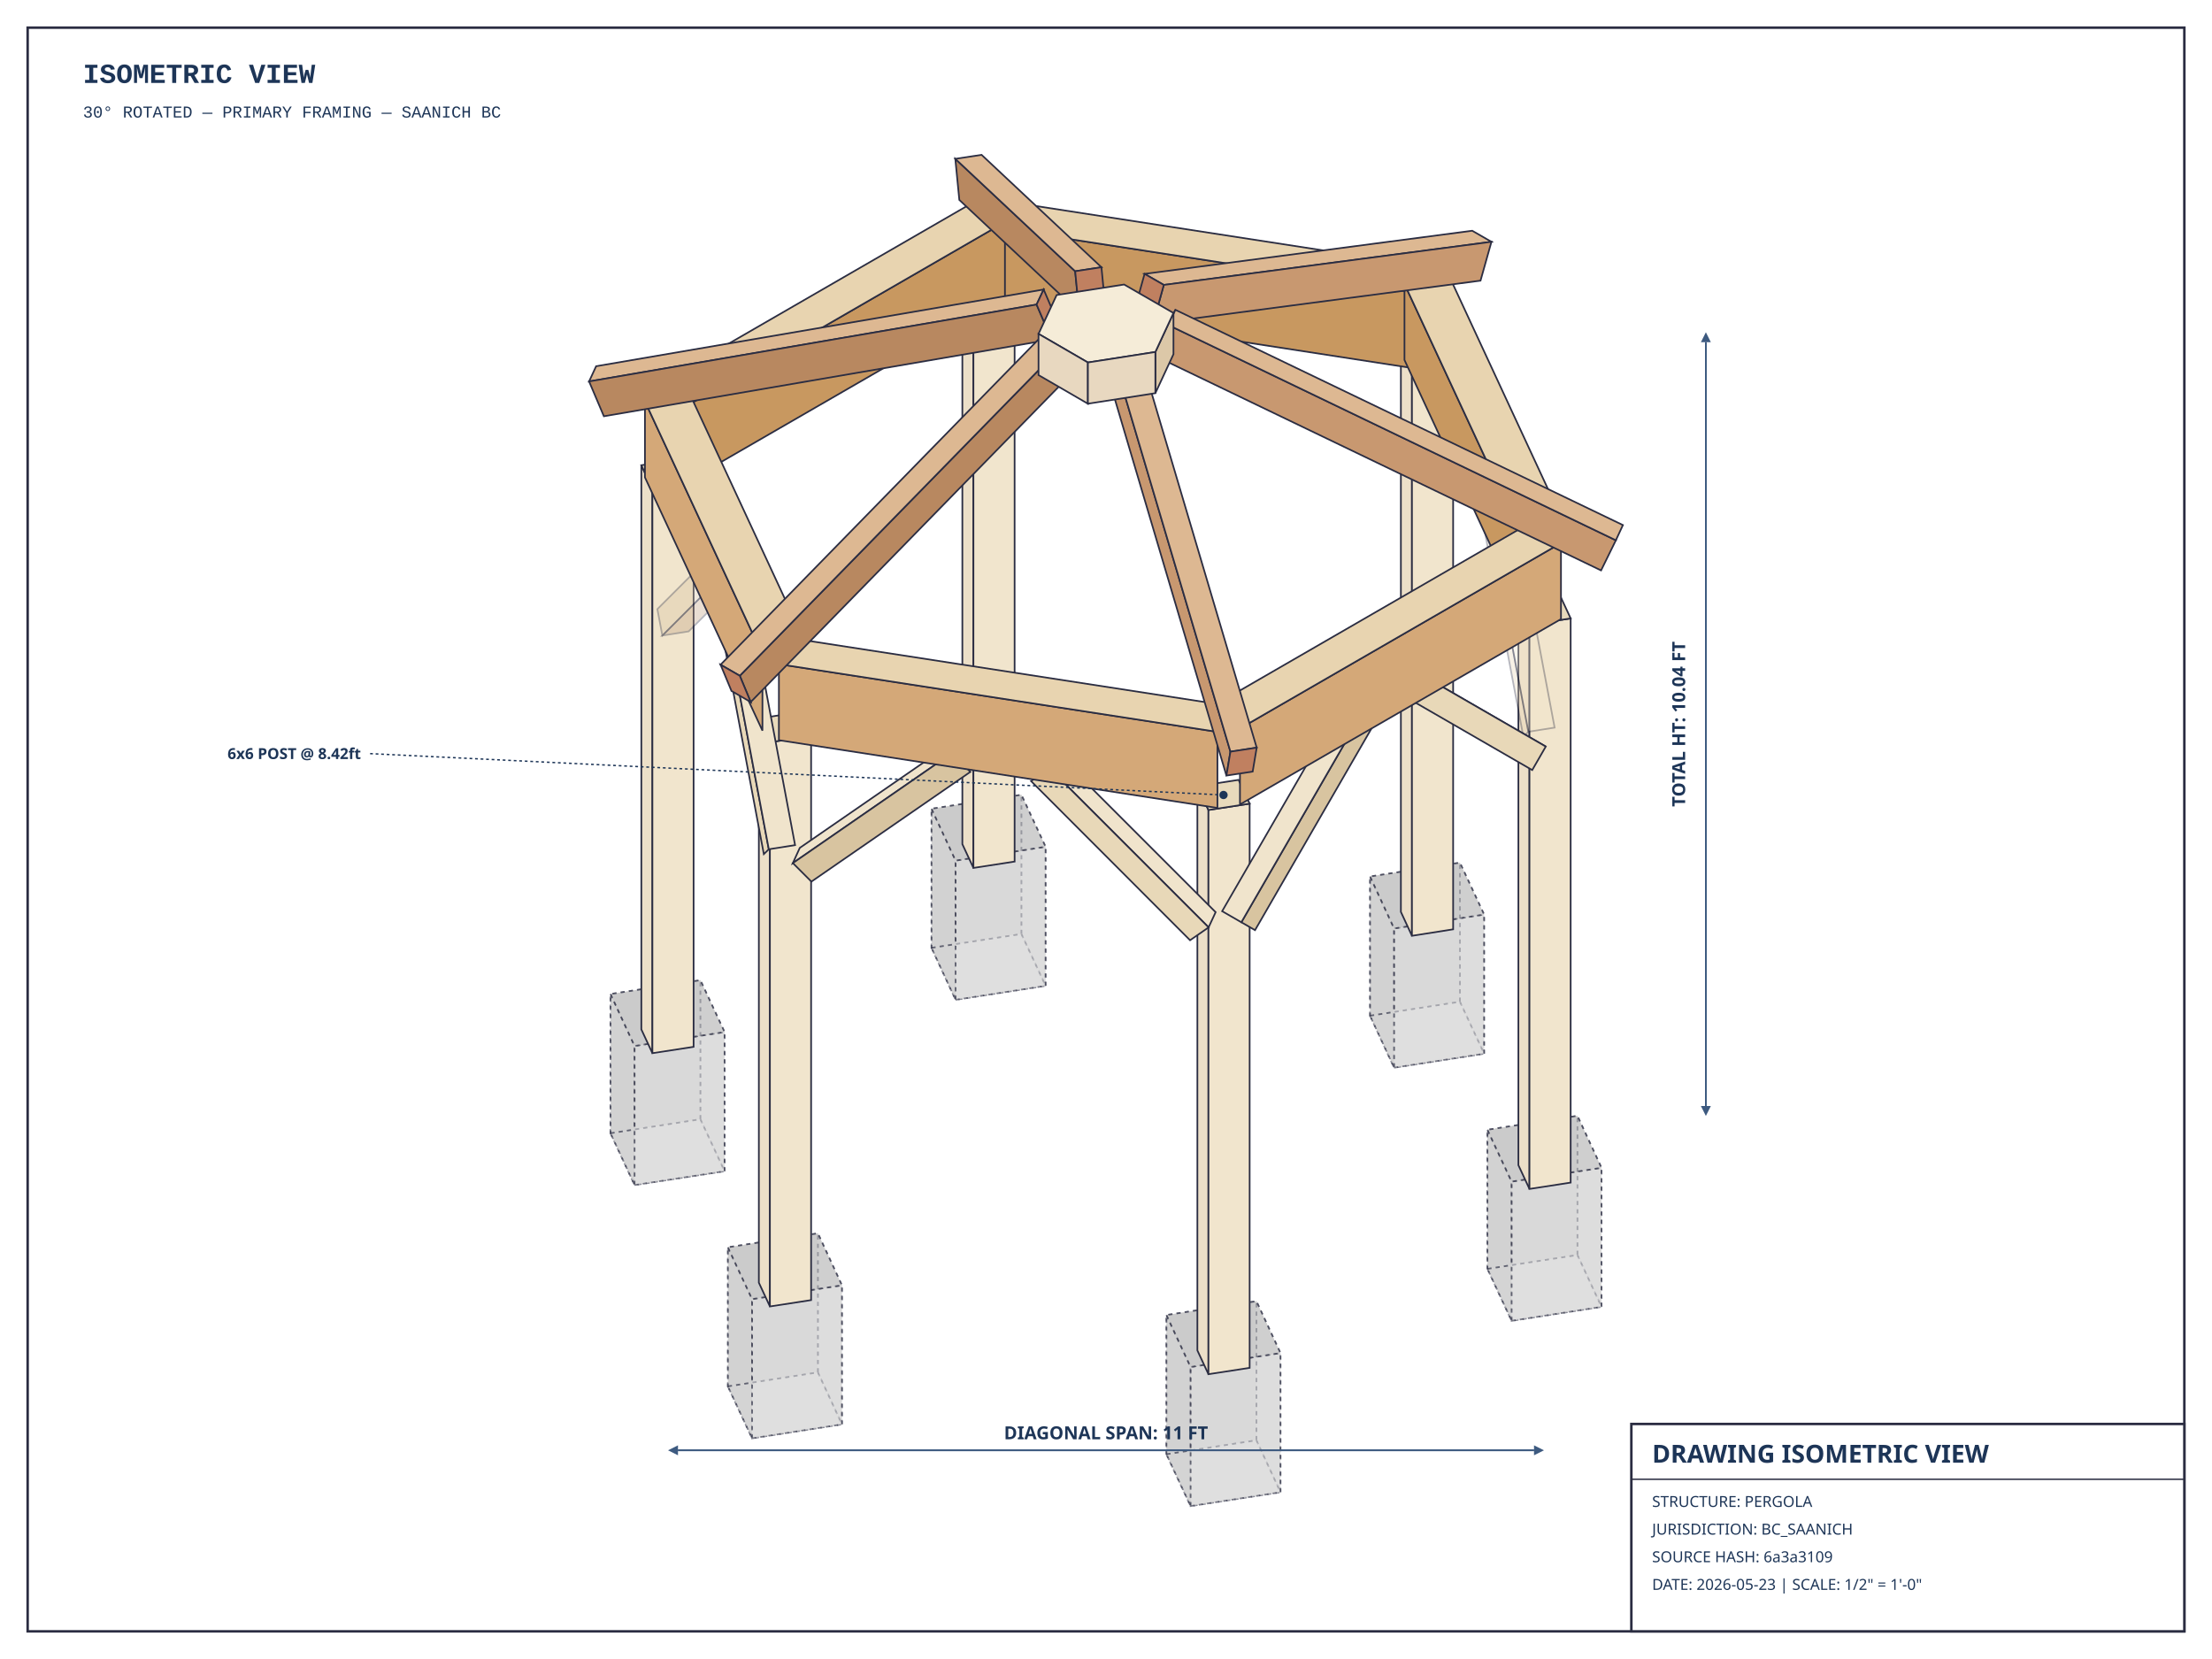
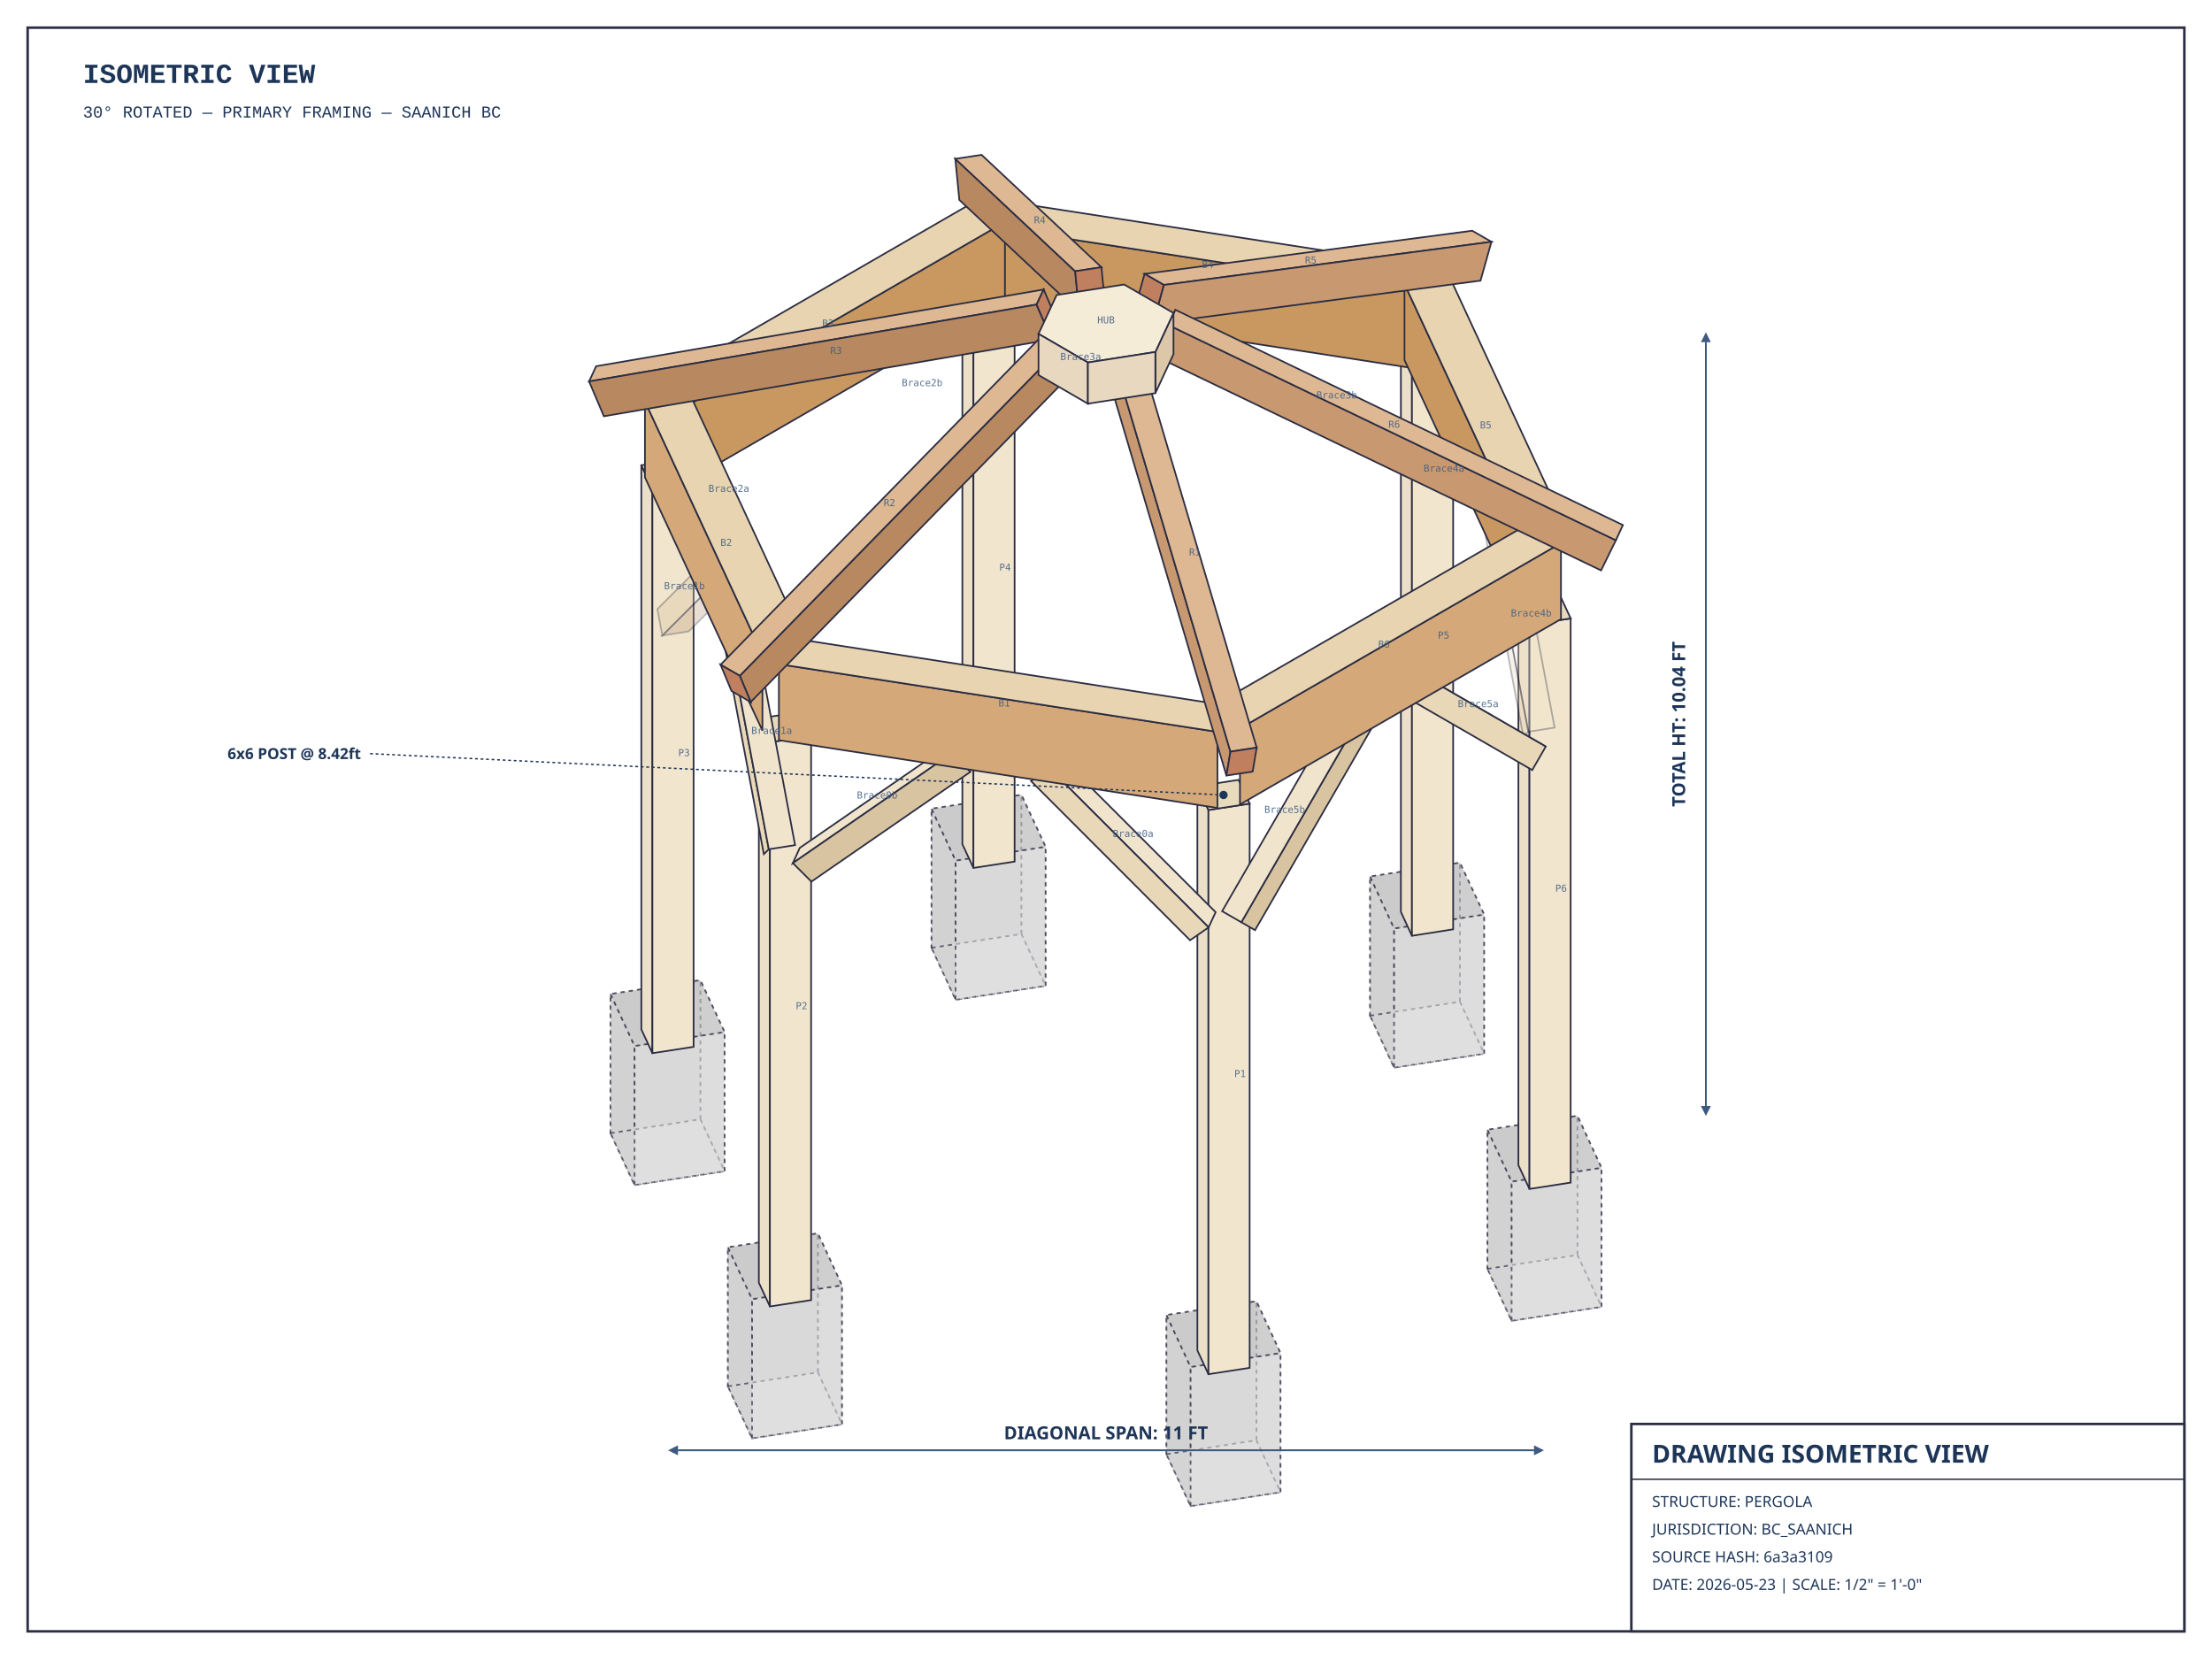
<svg xmlns="http://www.w3.org/2000/svg" viewBox="0 0 1600 1200" width="1600" height="1200">
  <defs>
    <marker id="arrowhead" viewBox="0 0 10 10" refX="0" refY="5" markerWidth="6" markerHeight="6" orient="auto-start-reverse">
      <path d="M 0 0 L 10 5 L 0 10 z" fill="#3d5a80" />
    </marker>
  </defs>
  <rect width="100%" height="100%" fill="#ffffff" />
  <rect x="20" y="20" width="1560" height="1160" fill="none" stroke="#2b2d42" stroke-width="1.8" />
  <polygon points="738.8,675.6 738.8,574.9 756.3,612.5 756.3,713.1" fill="#c0c0c0" stroke="#2b2d42" stroke-width="1.2" stroke-dasharray="3,3" data-role="footing" data-id="FT4" opacity="0.6" />
  <polygon points="673.8,685.6 673.8,585.0 738.8,574.9 738.8,675.6" fill="#b0b0b0" stroke="#2b2d42" stroke-width="1.2" stroke-dasharray="3,3" opacity="0.6" />
  <polygon points="673.8,685.6 691.2,723.2 691.2,622.5 673.8,585.0" fill="#d3d3d3" stroke="#2b2d42" stroke-width="1.2" stroke-dasharray="3,3" opacity="0.6" />
  <polygon points="673.8,685.6 738.8,675.6 756.3,713.1 691.2,723.2" fill="#c8c8c8" stroke="#2b2d42" stroke-width="1.2" stroke-dasharray="3,3" opacity="0.6" />
  <polygon points="691.2,723.2 756.3,713.1 756.3,612.5 691.2,622.5" fill="#e0e0e0" stroke="#2b2d42" stroke-width="1.2" stroke-dasharray="3,3" opacity="0.6" />
  <polygon points="1056.0,724.6 1056.0,624.0 1073.5,661.5 1073.5,762.2" fill="#c0c0c0" stroke="#2b2d42" stroke-width="1.2" stroke-dasharray="3,3" data-role="footing" data-id="FT5" opacity="0.6" />
  <polygon points="991.0,734.7 991.0,634.0 1056.0,624.0 1056.0,724.6" fill="#b0b0b0" stroke="#2b2d42" stroke-width="1.2" stroke-dasharray="3,3" opacity="0.6" />
  <polygon points="991.0,734.7 1008.4,772.3 1008.4,671.6 991.0,634.0" fill="#d3d3d3" stroke="#2b2d42" stroke-width="1.2" stroke-dasharray="3,3" opacity="0.6" />
  <polygon points="991.0,734.7 1056.0,724.6 1073.5,762.2 1008.4,772.3" fill="#c8c8c8" stroke="#2b2d42" stroke-width="1.2" stroke-dasharray="3,3" opacity="0.6" />
  <polygon points="673.8,585.0 691.2,622.5 756.3,612.5 738.8,574.9" fill="#c8c8c8" stroke="#2b2d42" stroke-width="1.2" stroke-dasharray="3,3" opacity="0.6" />
  <polygon points="1008.4,772.3 1073.5,762.2 1073.5,661.5 1008.4,671.6" fill="#e0e0e0" stroke="#2b2d42" stroke-width="1.2" stroke-dasharray="3,3" opacity="0.6" />
  <polygon points="991.0,634.0 1008.4,671.6 1073.5,661.5 1056.0,624.0" fill="#c8c8c8" stroke="#2b2d42" stroke-width="1.2" stroke-dasharray="3,3" opacity="0.6" />
  <polygon points="506.6,809.6 506.6,709.0 524.1,746.5 524.1,847.2" fill="#c0c0c0" stroke="#2b2d42" stroke-width="1.2" stroke-dasharray="3,3" data-role="footing" data-id="FT3" opacity="0.6" />
  <polygon points="441.6,819.7 441.6,719.0 506.6,709.0 506.6,809.6" fill="#b0b0b0" stroke="#2b2d42" stroke-width="1.2" stroke-dasharray="3,3" opacity="0.6" />
  <polygon points="441.6,819.7 459.0,857.2 459.0,756.6 441.6,719.0" fill="#d3d3d3" stroke="#2b2d42" stroke-width="1.2" stroke-dasharray="3,3" opacity="0.6" />
  <polygon points="441.6,819.7 506.6,809.6 524.1,847.2 459.0,857.2" fill="#c8c8c8" stroke="#2b2d42" stroke-width="1.2" stroke-dasharray="3,3" opacity="0.6" />
  <polygon points="459.0,857.2 524.1,847.2 524.1,746.5 459.0,756.6" fill="#e0e0e0" stroke="#2b2d42" stroke-width="1.2" stroke-dasharray="3,3" opacity="0.6" />
  <polygon points="441.6,719.0 459.0,756.6 524.1,746.5 506.6,709.0" fill="#c8c8c8" stroke="#2b2d42" stroke-width="1.2" stroke-dasharray="3,3" opacity="0.6" />
  <polygon points="1141.0,907.8 1141.0,807.1 1158.4,844.7 1158.4,945.3" fill="#c0c0c0" stroke="#2b2d42" stroke-width="1.2" stroke-dasharray="3,3" data-role="footing" data-id="FT6" opacity="0.6" />
  <polygon points="1075.9,917.8 1075.9,817.2 1141.0,807.1 1141.0,907.8" fill="#b0b0b0" stroke="#2b2d42" stroke-width="1.2" stroke-dasharray="3,3" opacity="0.6" />
  <polygon points="1075.9,917.8 1093.4,955.4 1093.4,854.7 1075.9,817.2" fill="#d3d3d3" stroke="#2b2d42" stroke-width="1.2" stroke-dasharray="3,3" opacity="0.6" />
  <polygon points="1075.9,917.8 1141.0,907.8 1158.4,945.3 1093.4,955.4" fill="#c8c8c8" stroke="#2b2d42" stroke-width="1.2" stroke-dasharray="3,3" opacity="0.6" />
  <polygon points="1093.4,955.4 1158.4,945.3 1158.4,844.7 1093.4,854.7" fill="#e0e0e0" stroke="#2b2d42" stroke-width="1.2" stroke-dasharray="3,3" opacity="0.6" />
  <polygon points="1075.9,817.2 1093.4,854.7 1158.4,844.7 1141.0,807.1" fill="#c8c8c8" stroke="#2b2d42" stroke-width="1.2" stroke-dasharray="3,3" opacity="0.6" />
  <polygon points="591.6,992.7 591.6,892.1 609.0,929.7 609.0,1030.3" fill="#c0c0c0" stroke="#2b2d42" stroke-width="1.2" stroke-dasharray="3,3" data-role="footing" data-id="FT2" opacity="0.6" />
  <polygon points="526.5,1002.8 526.5,902.2 591.6,892.1 591.6,992.7" fill="#b0b0b0" stroke="#2b2d42" stroke-width="1.2" stroke-dasharray="3,3" opacity="0.6" />
  <polygon points="526.5,1002.8 544.0,1040.4 544.0,939.7 526.5,902.2" fill="#d3d3d3" stroke="#2b2d42" stroke-width="1.2" stroke-dasharray="3,3" opacity="0.6" />
  <polygon points="526.5,1002.8 591.6,992.7 609.0,1030.3 544.0,1040.4" fill="#c8c8c8" stroke="#2b2d42" stroke-width="1.2" stroke-dasharray="3,3" opacity="0.6" />
  <polygon points="544.0,1040.4 609.0,1030.3 609.0,929.7 544.0,939.7" fill="#e0e0e0" stroke="#2b2d42" stroke-width="1.2" stroke-dasharray="3,3" opacity="0.6" />
  <polygon points="908.8,1041.8 908.8,941.2 926.2,978.7 926.2,1079.4" fill="#c0c0c0" stroke="#2b2d42" stroke-width="1.2" stroke-dasharray="3,3" data-role="footing" data-id="FT1" opacity="0.6" />
  <polygon points="843.7,1051.9 843.7,951.2 908.8,941.2 908.8,1041.8" fill="#b0b0b0" stroke="#2b2d42" stroke-width="1.2" stroke-dasharray="3,3" opacity="0.6" />
  <polygon points="843.7,1051.9 861.2,1089.4 861.2,988.8 843.7,951.2" fill="#d3d3d3" stroke="#2b2d42" stroke-width="1.2" stroke-dasharray="3,3" opacity="0.6" />
  <polygon points="843.7,1051.9 908.8,1041.8 926.2,1079.4 861.2,1089.4" fill="#c8c8c8" stroke="#2b2d42" stroke-width="1.2" stroke-dasharray="3,3" opacity="0.6" />
  <polygon points="526.5,902.2 544.0,939.7 609.0,929.7 591.6,892.1" fill="#c8c8c8" stroke="#2b2d42" stroke-width="1.2" stroke-dasharray="3,3" opacity="0.6" />
  <polygon points="861.2,1089.4 926.2,1079.4 926.2,978.7 861.2,988.8" fill="#e0e0e0" stroke="#2b2d42" stroke-width="1.2" stroke-dasharray="3,3" opacity="0.6" />
  <polygon points="843.7,951.2 861.2,988.8 926.2,978.7 908.8,941.2" fill="#c8c8c8" stroke="#2b2d42" stroke-width="1.2" stroke-dasharray="3,3" opacity="0.6" />
  <polygon points="696.1,610.6 704.1,627.8 704.1,219.7 696.1,202.5" fill="#ecdfc8" stroke="#2b2d42" stroke-width="1.2" data-role="post" data-id="P4" />
  <polygon points="704.1,627.8 733.9,623.2 733.9,215.1 704.1,219.7" fill="#f1e5cd" stroke="#2b2d42" stroke-width="1.2" />
  <polygon points="1013.3,659.6 1021.3,676.9 1021.3,268.8 1013.3,251.5" fill="#ecdfc8" stroke="#2b2d42" stroke-width="1.2" data-role="post" data-id="P5" />
  <polygon points="1021.3,676.9 1051.1,672.2 1051.1,264.1 1021.3,268.8" fill="#f1e5cd" stroke="#2b2d42" stroke-width="1.2" />
  <polygon points="696.1,202.5 704.1,219.7 733.9,215.1 725.9,197.9" fill="#e8dabc" stroke="#2b2d42" stroke-width="1.2" />
  <polygon points="463.9,744.6 471.9,761.8 471.9,353.7 463.9,336.5" fill="#ecdfc8" stroke="#2b2d42" stroke-width="1.2" data-role="post" data-id="P3" />
  <polygon points="471.9,761.8 501.7,757.2 501.7,349.1 471.9,353.7" fill="#f1e5cd" stroke="#2b2d42" stroke-width="1.2" />
  <polygon points="1013.3,251.5 1021.3,268.8 1051.1,264.1 1043.1,246.9" fill="#e8dabc" stroke="#2b2d42" stroke-width="1.2" />
  <polygon points="1098.3,842.8 1106.3,860.0 1106.3,451.9 1098.3,434.7" fill="#ecdfc8" stroke="#2b2d42" stroke-width="1.2" data-role="post" data-id="P6" />
  <polygon points="463.9,336.5 471.9,353.7 501.7,349.1 493.7,331.9" fill="#e8dabc" stroke="#2b2d42" stroke-width="1.2" />
  <polygon points="1106.3,860.0 1136.1,855.4 1136.1,447.3 1106.3,451.9" fill="#f1e5cd" stroke="#2b2d42" stroke-width="1.2" />
  <polygon points="548.9,927.8 556.9,945.0 556.9,536.9 548.9,519.7" fill="#ecdfc8" stroke="#2b2d42" stroke-width="1.2" data-role="post" data-id="P2" />
  <polygon points="556.9,945.0 586.7,940.4 586.7,532.3 556.9,536.9" fill="#f1e5cd" stroke="#2b2d42" stroke-width="1.2" />
  <polygon points="1098.3,434.7 1106.3,451.9 1136.1,447.3 1128.1,430.1" fill="#e8dabc" stroke="#2b2d42" stroke-width="1.2" />
  <polygon points="498.1,456.7 528.9,425.9 509.9,428.9 479.1,459.7" fill="#c0a080" stroke="#2b2d42" stroke-width="1.2" data-role="brace" data-id="Brace1b" opacity="0.35" />
  <polygon points="479.1,459.7 509.9,428.9 506.3,409.8 475.5,440.6" fill="#d8c4a0" stroke="#2b2d42" stroke-width="1.2" opacity="0.35" />
  <polygon points="1101.9,532.9 1105.5,529.3 1074.7,365.6 1071.1,369.2" fill="#e8d8b8" stroke="#2b2d42" stroke-width="1.2" data-role="brace" data-id="Brace4b" opacity="0.35" />
  <polygon points="866.1,976.8 874.1,994.0 874.1,585.9 866.1,568.7" fill="#ecdfc8" stroke="#2b2d42" stroke-width="1.2" data-role="post" data-id="P1" />
  <polygon points="1105.5,529.3 1124.5,526.3 1093.7,362.7 1074.7,365.6" fill="#f0e4cc" stroke="#2b2d42" stroke-width="1.2" opacity="0.35" />
  <polygon points="874.1,994.0 903.9,989.4 903.9,581.3 874.1,585.9" fill="#f1e5cd" stroke="#2b2d42" stroke-width="1.2" />
  <polygon points="710.6,218.2 1027.8,267.2 1027.8,212.2 710.6,163.2" fill="#c89860" stroke="#2b2d42" stroke-width="1.2" data-role="beam" data-id="B4" />
  <polygon points="719.4,144.4 710.6,163.2 1027.8,212.2 1036.6,193.4" fill="#e8d4b0" stroke="#2b2d42" stroke-width="1.2" />
  <polygon points="548.9,519.7 556.9,536.9 586.7,532.3 578.7,515.0" fill="#e8dabc" stroke="#2b2d42" stroke-width="1.2" />
  <polygon points="494.7,349.7 726.9,215.6 726.9,160.6 494.7,294.7" fill="#c89860" stroke="#2b2d42" stroke-width="1.2" data-role="beam" data-id="B3" />
  <polygon points="470.9,281.0 494.7,294.7 726.9,160.6 703.1,146.9" fill="#e8d4b0" stroke="#2b2d42" stroke-width="1.2" />
  <polygon points="1118.1,540.0 1104.2,532.0 1020.0,483.4 1033.9,491.4" fill="#f0e4cc" stroke="#2b2d42" stroke-width="1.2" data-role="brace" data-id="Brace5a" />
  <polygon points="1108.3,557.0 1118.1,540.0 1033.9,491.4 1024.1,508.4" fill="#e8d8b8" stroke="#2b2d42" stroke-width="1.2" />
  <polygon points="552.5,617.8 556.1,614.3 525.3,450.6 521.7,454.2" fill="#e8d8b8" stroke="#2b2d42" stroke-width="1.2" data-role="brace" data-id="Brace1a" />
  <polygon points="556.1,614.3 575.1,611.3 544.3,447.7 525.3,450.6" fill="#f0e4cc" stroke="#2b2d42" stroke-width="1.2" />
  <polygon points="866.1,568.7 874.1,585.9 903.9,581.3 895.9,564.1" fill="#e8dabc" stroke="#2b2d42" stroke-width="1.2" />
  <polygon points="1015.9,260.4 1100.9,443.5 1100.9,388.5 1015.9,205.4" fill="#c89860" stroke="#2b2d42" stroke-width="1.2" data-role="beam" data-id="B5" />
  <polygon points="578.5,613.3 573.5,624.3 688.5,544.8 693.6,533.9" fill="#f0e4cc" stroke="#2b2d42" stroke-width="1.2" data-role="brace" data-id="Brace0b" />
  <polygon points="586.9,637.7 701.9,558.3 688.5,544.8 573.5,624.3" fill="#d8c4a0" stroke="#2b2d42" stroke-width="1.2" />
  <polygon points="1048.5,200.3 1015.9,205.4 1100.9,388.5 1133.5,383.5" fill="#e8d4b0" stroke="#2b2d42" stroke-width="1.2" />
  <polygon points="907.8,672.8 992.0,527.0 982.1,521.3 897.9,667.1" fill="#d8c4a0" stroke="#2b2d42" stroke-width="1.2" data-role="brace" data-id="Brace5b" />
  <polygon points="884.0,659.1 897.9,667.1 982.1,521.3 968.3,513.3" fill="#f0e4cc" stroke="#2b2d42" stroke-width="1.2" />
  <polygon points="874.2,670.8 879.3,659.8 764.3,544.8 759.2,555.8" fill="#f0e4cc" stroke="#2b2d42" stroke-width="1.2" data-role="brace" data-id="Brace0a" />
  <polygon points="860.8,680.1 874.2,670.8 759.2,555.8 745.8,565.0" fill="#e8d8b8" stroke="#2b2d42" stroke-width="1.2" />
  <polygon points="551.5,528.5 551.5,473.5 466.5,290.3 466.5,345.3" fill="#d4a878" stroke="#2b2d42" stroke-width="1.2" data-role="beam" data-id="B2" />
  <polygon points="551.5,473.5 584.1,468.4 499.1,285.3 466.5,290.3" fill="#e8d4b0" stroke="#2b2d42" stroke-width="1.2" />
  <polygon points="1129.1,447.8 1129.1,392.8 896.9,526.9 896.9,581.9" fill="#d4a878" stroke="#2b2d42" stroke-width="1.2" data-role="beam" data-id="B6" />
  <polygon points="1129.1,392.8 1105.3,379.1 873.1,513.2 896.9,526.9" fill="#e8d4b0" stroke="#2b2d42" stroke-width="1.2" />
  <polygon points="880.6,584.4 880.6,529.4 563.4,480.4 563.4,535.4" fill="#d4a878" stroke="#2b2d42" stroke-width="1.2" data-role="beam" data-id="B1" />
  <polygon points="880.6,529.4 889.4,510.6 572.2,461.6 563.4,480.4" fill="#e8d4b0" stroke="#2b2d42" stroke-width="1.2" />
  <polygon points="693.9,144.6 780.6,225.9 777.7,196.2 691.0,114.9" fill="#b88860" stroke="#2b2d42" stroke-width="1.2" data-role="rafter" data-id="R4" />
  <polygon points="710.0,112.0 691.0,114.9 777.7,196.2 796.7,193.3" fill="#ddb892" stroke="#2b2d42" stroke-width="1.2" />
  <polygon points="1078.8,174.9 1064.9,166.9 827.9,198.1 841.8,206.1" fill="#ddb892" stroke="#2b2d42" stroke-width="1.2" data-role="rafter" data-id="R5" />
  <polygon points="1070.9,203.0 1078.8,174.9 841.8,206.1 834.0,234.2" fill="#c89870" stroke="#2b2d42" stroke-width="1.2" />
  <polygon points="431.2,264.9 426.1,275.9 749.8,220.3 754.9,209.4" fill="#ddb892" stroke="#2b2d42" stroke-width="1.2" data-role="rafter" data-id="R3" />
  <polygon points="436.8,301.1 760.6,245.5 749.8,220.3 426.1,275.9" fill="#b88860" stroke="#2b2d42" stroke-width="1.2" />
  <polygon points="799.6,223.0 796.7,193.3 777.7,196.2 780.6,225.9" fill="#c08060" stroke="#2b2d42" stroke-width="1.2" />
  <polygon points="834.0,234.2 841.8,206.1 827.9,198.1 820.1,226.1" fill="#c08060" stroke="#2b2d42" stroke-width="1.2" />
  <polygon points="765.7,234.6 754.9,209.4 749.8,220.3 760.6,245.5" fill="#c08060" stroke="#2b2d42" stroke-width="1.2" />
  <polygon points="834.3,256.9 845.1,235.1 850.2,224.1 839.4,246.0" fill="#c08060" stroke="#2b2d42" stroke-width="1.2" data-role="rafter" data-id="R6" />
  <polygon points="1158.1,412.6 1168.8,390.8 845.1,235.1 834.3,256.9" fill="#c89870" stroke="#2b2d42" stroke-width="1.2" />
  <polygon points="1168.8,390.8 1173.9,379.8 850.2,224.1 845.1,235.1" fill="#ddb892" stroke="#2b2d42" stroke-width="1.2" />
  <polygon points="543.0,507.8 779.9,265.3 772.1,246.4 535.1,488.8" fill="#b88860" stroke="#2b2d42" stroke-width="1.2" data-role="rafter" data-id="R2" />
  <polygon points="521.2,480.8 535.1,488.8 772.1,246.4 758.2,238.3" fill="#ddb892" stroke="#2b2d42" stroke-width="1.2" />
  <polygon points="887.1,561.0 890.0,543.7 803.3,251.2 800.4,268.5" fill="#c89870" stroke="#2b2d42" stroke-width="1.2" data-role="rafter" data-id="R1" />
  <polygon points="890.0,543.7 909.0,540.8 822.3,248.3 803.3,251.2" fill="#ddb892" stroke="#2b2d42" stroke-width="1.2" />
  <polygon points="529.1,499.8 543.0,507.8 535.1,488.8 521.2,480.8" fill="#c08060" stroke="#2b2d42" stroke-width="1.2" />
  <polygon points="887.1,561.0 906.1,558.1 909.0,540.8 890.0,543.7" fill="#c08060" stroke="#2b2d42" stroke-width="1.2" />
  <polygon points="848.8,256.2 835.7,284.4 835.7,254.6 848.8,226.4" fill="#dcc8a8" stroke="#2b2d42" stroke-width="1.2" data-role="hub" data-id="HUB" />
  <polygon points="786.9,262.2 751.2,241.5 764.3,213.4 813.1,205.8 848.8,226.4 835.7,254.6" fill="#f5ecd8" stroke="#2b2d42" stroke-width="1.2" />
  <polygon points="786.9,292.0 751.2,271.3 751.2,241.5 786.9,262.2" fill="#e8d8c0" stroke="#2b2d42" stroke-width="1.2" />
  <polygon points="835.7,284.4 786.9,292.0 786.9,262.2 835.7,254.6" fill="#e8d8c0" stroke="#2b2d42" stroke-width="1.2" />
  <g data-role="dimension">
    <line x1="1233.906" y1="247.525" x2="1233.906" y2="800.0" stroke="#3d5a80" stroke-width="1.2" />
    <line x1="1233.906" y1="247.525" x2="1233.906" y2="800.0" stroke="#3d5a80" stroke-width="1.2" marker-start="url(#arrowhead)" marker-end="url(#arrowhead)" />
    <text x="1218.906" y="523.763" text-anchor="middle" transform="rotate(-90,1218.906,523.7625)" font-family="sans-serif" font-size="13" font-weight="bold" fill="#1d3557">TOTAL HT: 10.04 FT</text>
  </g>
  <g data-role="dimension">
    <line x1="490.405" y1="1049.048" x2="1109.595" y2="1049.048" stroke="#3d5a80" stroke-width="1.2" />
    <line x1="490.405" y1="1049.048" x2="1109.595" y2="1049.048" stroke="#3d5a80" stroke-width="1.2" marker-start="url(#arrowhead)" marker-end="url(#arrowhead)" />
    <text x="800.0" y="1041.048" text-anchor="middle" font-family="sans-serif" font-size="13" font-weight="bold" fill="#1d3557">DIAGONAL SPAN: 11 FT</text>
  </g>
  <g data-role="dimension">
    <line x1="884.992" y1="575.033" x2="266.094" y2="545.033" stroke="#1d3557" stroke-width="1" stroke-dasharray="2,2" />
    <circle cx="884.992" cy="575.033" r="3" fill="#1d3557" />
    <text x="261.094" y="549.033" text-anchor="end" font-family="sans-serif" font-size="11" font-weight="bold" fill="#1d3557">6x6 POST @ 8.42ft</text>
  </g>
  <g transform="translate(60,60)" font-family="Courier New, monospace" fill="#1d3557">
    <text x="0" y="0" font-size="20" font-weight="bold">ISOMETRIC VIEW</text>
    <text x="0" y="25" font-size="12">30° ROTATED — PRIMARY FRAMING — SAANICH BC</text>
  </g>
+   <g id="annotation-labels-layer" class="annotation-labels-layer">
+     <text x="897.0" y="779.1" text-anchor="middle" font-size="7" font-family="monospace" fill="#3d5a80" opacity="0.85" data-label="P1">P1</text>
+     <text x="579.8" y="730.0" text-anchor="middle" font-size="7" font-family="monospace" fill="#3d5a80" opacity="0.85" data-label="P2">P2</text>
+     <text x="494.8" y="546.9" text-anchor="middle" font-size="7" font-family="monospace" fill="#3d5a80" opacity="0.85" data-label="P3">P3</text>
+     <text x="727.0" y="412.8" text-anchor="middle" font-size="7" font-family="monospace" fill="#3d5a80" opacity="0.85" data-label="P4">P4</text>
+     <text x="1044.2" y="461.9" text-anchor="middle" font-size="7" font-family="monospace" fill="#3d5a80" opacity="0.85" data-label="P5">P5</text>
+     <text x="1129.2" y="645.0" text-anchor="middle" font-size="7" font-family="monospace" fill="#3d5a80" opacity="0.85" data-label="P6">P6</text>
+     <text x="726.4" y="511.0" text-anchor="middle" font-size="7" font-family="monospace" fill="#3d5a80" opacity="0.85" data-label="B1">B1</text>
+     <text x="525.3" y="394.9" text-anchor="middle" font-size="7" font-family="monospace" fill="#3d5a80" opacity="0.85" data-label="B2">B2</text>
+     <text x="598.9" y="236.3" text-anchor="middle" font-size="7" font-family="monospace" fill="#3d5a80" opacity="0.85" data-label="B3">B3</text>
+     <text x="873.6" y="193.8" text-anchor="middle" font-size="7" font-family="monospace" fill="#3d5a80" opacity="0.85" data-label="B4">B4</text>
+     <text x="1074.7" y="309.9" text-anchor="middle" font-size="7" font-family="monospace" fill="#3d5a80" opacity="0.85" data-label="B5">B5</text>
+     <text x="1001.1" y="468.5" text-anchor="middle" font-size="7" font-family="monospace" fill="#3d5a80" opacity="0.85" data-label="B6">B6</text>
+     <text x="819.6" y="605.4" text-anchor="middle" font-size="7" font-family="monospace" fill="#3d5a80" opacity="0.85" data-label="Brace0a">Brace0a</text>
+     <text x="634.5" y="577.6" text-anchor="middle" font-size="7" font-family="monospace" fill="#3d5a80" opacity="0.85" data-label="Brace0b">Brace0b</text>
+     <text x="558.2" y="530.9" text-anchor="middle" font-size="7" font-family="monospace" fill="#3d5a80" opacity="0.85" data-label="Brace1a">Brace1a</text>
+     <text x="495.1" y="426.2" text-anchor="middle" font-size="7" font-family="monospace" fill="#3d5a80" opacity="0.85" data-label="Brace1b">Brace1b</text>
+     <text x="527.2" y="355.8" text-anchor="middle" font-size="7" font-family="monospace" fill="#3d5a80" opacity="0.85" data-label="Brace2a">Brace2a</text>
+     <text x="667.0" y="279.3" text-anchor="middle" font-size="7" font-family="monospace" fill="#3d5a80" opacity="0.85" data-label="Brace2b">Brace2b</text>
+     <text x="781.7" y="260.4" text-anchor="middle" font-size="7" font-family="monospace" fill="#3d5a80" opacity="0.85" data-label="Brace3a">Brace3a</text>
+     <text x="966.9" y="288.2" text-anchor="middle" font-size="7" font-family="monospace" fill="#3d5a80" opacity="0.85" data-label="Brace3b">Brace3b</text>
+     <text x="1044.5" y="341.2" text-anchor="middle" font-size="7" font-family="monospace" fill="#3d5a80" opacity="0.85" data-label="Brace4a">Brace4a</text>
+     <text x="1107.6" y="445.9" text-anchor="middle" font-size="7" font-family="monospace" fill="#3d5a80" opacity="0.85" data-label="Brace4b">Brace4b</text>
+     <text x="1069.2" y="511.5" text-anchor="middle" font-size="7" font-family="monospace" fill="#3d5a80" opacity="0.85" data-label="Brace5a">Brace5a</text>
+     <text x="929.3" y="588.0" text-anchor="middle" font-size="7" font-family="monospace" fill="#3d5a80" opacity="0.85" data-label="Brace5b">Brace5b</text>
+     <text x="864.3" y="401.8" text-anchor="middle" font-size="7" font-family="monospace" fill="#3d5a80" opacity="0.85" data-label="R1">R1</text>
+     <text x="643.4" y="366.1" text-anchor="middle" font-size="7" font-family="monospace" fill="#3d5a80" opacity="0.85" data-label="R2">R2</text>
+     <text x="604.8" y="256.0" text-anchor="middle" font-size="7" font-family="monospace" fill="#3d5a80" opacity="0.85" data-label="R3">R3</text>
+     <text x="752.1" y="161.6" text-anchor="middle" font-size="7" font-family="monospace" fill="#3d5a80" opacity="0.85" data-label="R4">R4</text>
+     <text x="948.1" y="190.6" text-anchor="middle" font-size="7" font-family="monospace" fill="#3d5a80" opacity="0.85" data-label="R5">R5</text>
+     <text x="1008.5" y="309.4" text-anchor="middle" font-size="7" font-family="monospace" fill="#3d5a80" opacity="0.85" data-label="R6">R6</text>
+     <text x="800.0" y="233.9" text-anchor="middle" font-size="7" font-family="monospace" fill="#3d5a80" opacity="0.85" data-label="HUB">HUB</text>
+   </g>
  <g data-role="title-block" transform="translate(1180, 1030)">
    <rect width="400" height="150" fill="#ffffff" stroke="#2b2d42" stroke-width="1.8" />
    <line x1="0" y1="40" x2="400" y2="40" stroke="#2b2d42" stroke-width="1" />
    <text x="15" y="28" font-family="sans-serif" font-size="18" font-weight="bold" fill="#1d3557">DRAWING ISOMETRIC VIEW</text>
    <text x="15" y="60" font-family="sans-serif" font-size="11" fill="#1d3557">STRUCTURE: PERGOLA</text>
    <text x="15" y="80" font-family="sans-serif" font-size="11" fill="#1d3557">JURISDICTION: BC_SAANICH</text>
    <text x="15" y="100" font-family="sans-serif" font-size="11" fill="#1d3557">SOURCE HASH: 6a3a3109</text>
    <text x="15" y="120" font-family="sans-serif" font-size="11" fill="#1d3557">DATE: 2026-05-23 | SCALE: 1/2" = 1'-0"</text>
  </g>
  <g style="visibility:hidden; display:none;">
    <text>4:12</text>
    <text>28.71</text>
    <text>9.1</text>
  </g>
</svg>
